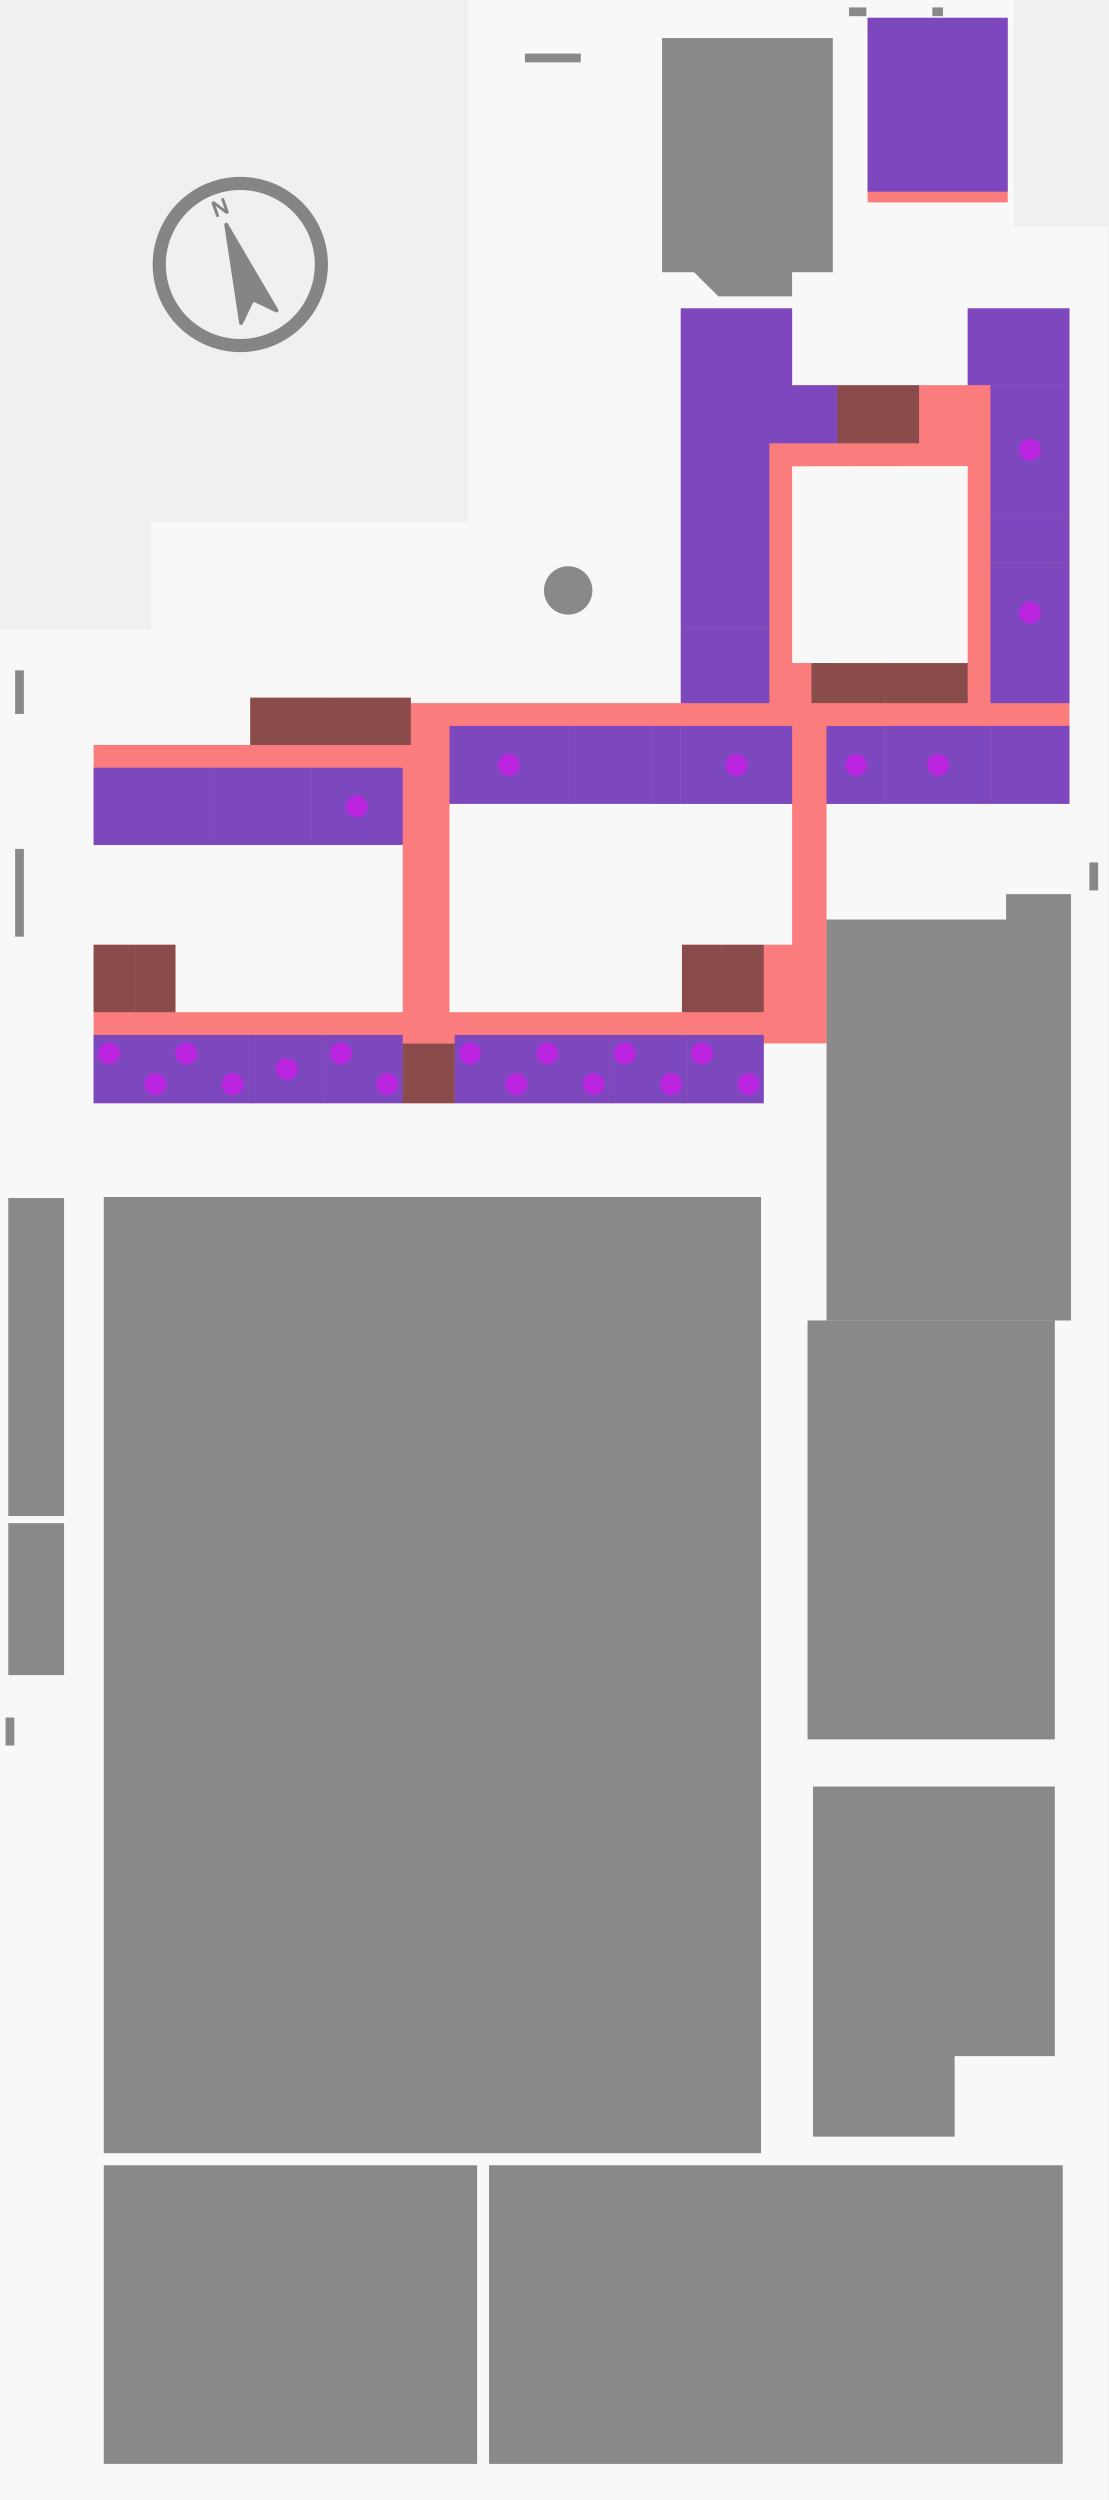
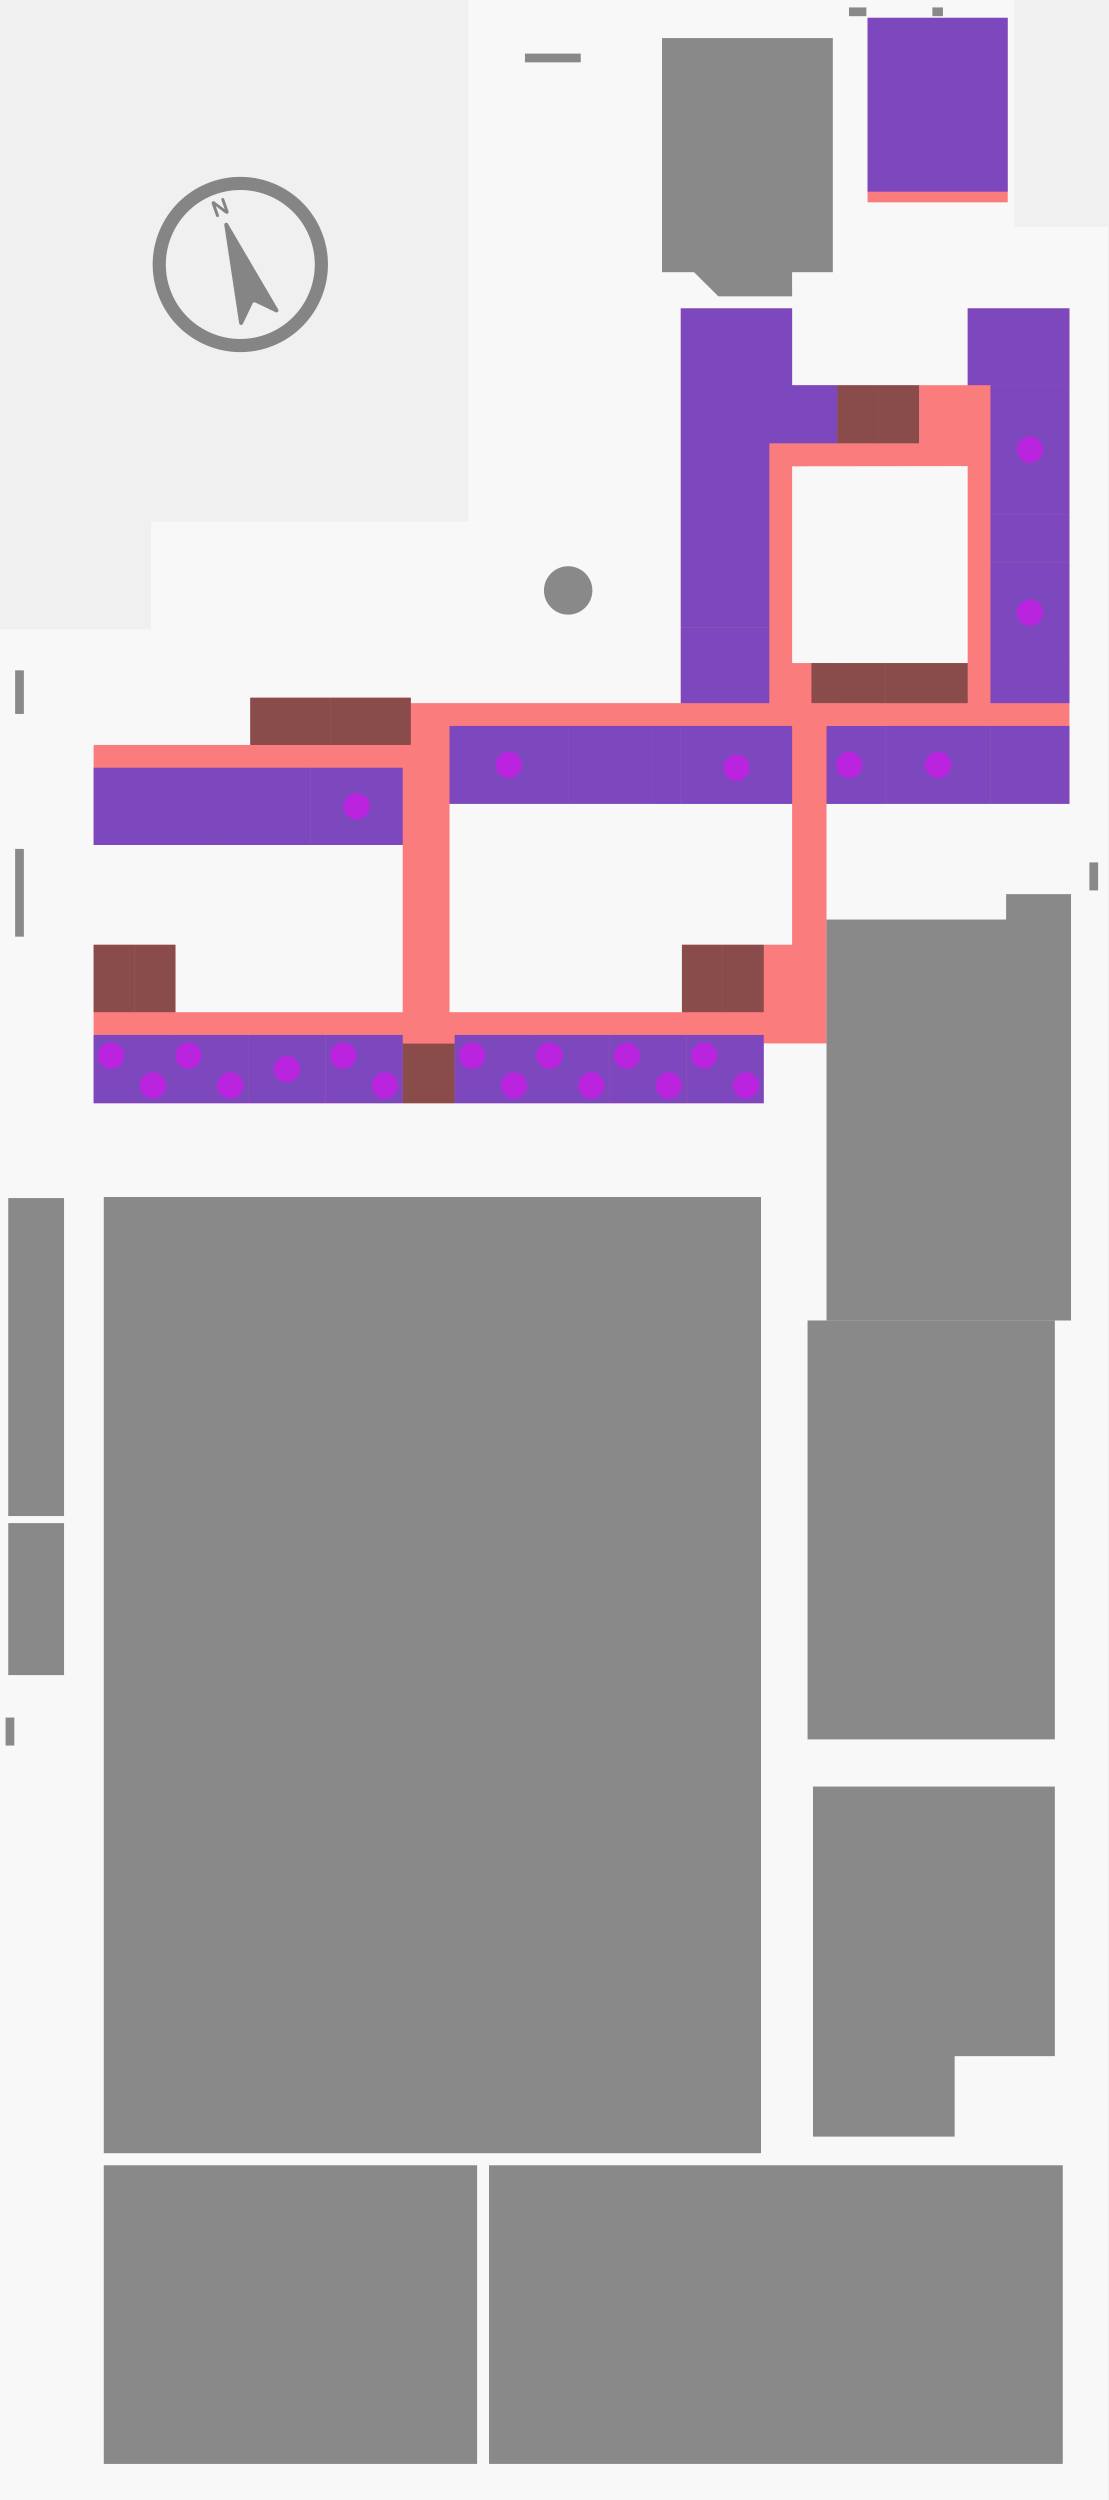
- <svg xmlns="http://www.w3.org/2000/svg" width="1991.316" height="4493.032" viewBox="0 0 1991.316 4493.032" version="1.1" xml:space="preserve" style="clip-rule:evenodd;fill-rule:evenodd;stroke-linejoin:round;stroke-miterlimit:2" id="svg82">
-   <defs id="defs82" />
+ <svg xmlns="http://www.w3.org/2000/svg" width="1991.316" height="4493.032" viewBox="0 0 1991.316 4493.032" version="1.1" xml:space="preserve" style="clip-rule:evenodd;fill-rule:evenodd;stroke-linejoin:round;stroke-miterlimit:2" id="svg83">
+   <defs id="defs83" />
  <path d="m 1822.498,407.861 h 168.818 v 4085.171 H 0 V 1131.161 H 271.412 V 937.339 H 842.211 V 0 h 980.287 z" style="fill:#ffffff;fill-opacity:0.53;stroke-width:2.308" id="base" />
  <path id="enclosure-classroom_building" d="M 1739.131,692.241 V 554.085 h 182.86 v 890.693 h -436.55 v 430.43 h -112.78 v 107.62 H 168.25 v -284.95 h 147.071 v 121.2 h 408.47 v -300.44 h -555.541 v -179.81 h 281.438 v -84.93 h 288.683 v 9.82 H 1223.461 V 554.085 h 200.14 v 138.156 z m 0,145.378 -315.53,0.457 v 353.562 h 315.53 z m -315.53,607.159 H 807.861 v 374.3 H 1225.591 v -121.2 h 198.01 z" style="fill:#fd0000;fill-opacity:0.5" />
  <path id="enclosure-nishi_hall" style="fill:#fd0000;fill-opacity:0.5;stroke-width:1.02" d="m 1559.222,31.975 h 251.881 v 331.664 h -251.881 z" />
  <path id="none-audiovisual_hall" d="M 1496.741,68.417 V 489.22 h -73.24 l 0.1,43.395 h -132.59 l -43.62,-43.395 h -57.59 V 68.417 Z" style="fill:#1a1a1a;fill-opacity:0.5" />
  <path d="m 1924.853,1606.968 v 766.2 h -439.418 v -720.55 h 322.78 v -45.65 z" style="fill:#1a1a1a;fill-opacity:0.5;stroke-width:1.019" id="none-enclosure-pool" />
  <path d="m 1895.761,3210.817 v 484.516 h -180.08 v 144.624 h -254.58 v -629.14 z" style="fill:#1a1a1a;fill-opacity:0.5;stroke-width:0.997" id="none-martial_arts_field" />
  <path id="none-enclosure-gym" style="fill:#1a1a1a;fill-opacity:0.5;stroke-width:0.991" d="m 1451.348,2373.167 h 444.409 v 752.868 h -444.409 z" />
  <path id="none-wc" style="fill:#1a1a1a;fill-opacity:0.5;stroke-width:1.221" d="m 168.25,1697.877 h 73.535 v 121.208 h -73.535 z" />
  <path id="none-stairs" style="fill:#1a1a1a;fill-opacity:0.5;stroke-width:1.221" d="m 241.785,1697.877 h 73.535 v 121.208 h -73.535 z" />
  <path id="none-wc1" style="fill:#1a1a1a;fill-opacity:0.5;stroke-width:1.221" d="m 1225.586,1697.877 h 73.535 v 121.208 h -73.535 z" />
  <path id="none-stairs1" style="fill:#1a1a1a;fill-opacity:0.5;stroke-width:1.221" d="m 1299.126,1697.877 h 73.535 v 121.208 h -73.535 z" />
  <path id="none-wc2" style="fill:#1a1a1a;fill-opacity:0.5;stroke-width:1.133" d="m 1504.646,692.241 h 73.535 v 104.491 h -73.535 z" />
  <path id="none-stairs2" style="fill:#1a1a1a;fill-opacity:0.5;stroke-width:1.133" d="m 1578.186,692.241 h 73.535 v 104.491 h -73.535 z" />
  <path id="none-stairs3" style="fill:#1a1a1a;fill-opacity:0.5;stroke-width:1.055" d="m 449.688,1253.902 h 144.84 v 84.927 h -144.84 z" />
  <path id="none-wc3" style="fill:#1a1a1a;fill-opacity:0.5;stroke-width:1.052" d="m 594.528,1253.902 h 143.838 v 84.927 h -143.838 z" />
  <path id="none-stairs4" style="fill:#1a1a1a;fill-opacity:0.5;stroke-width:1.088" d="m 723.793,1875.608 h 93.318 v 107.22 h -93.318 z" />
  <path id="none-wc4" style="fill:#1a1a1a;fill-opacity:0.5;stroke-width:1.006" d="m 1507.715,1191.682 h 84.105 v 71.985 h -84.105 z" />
  <path id="none-wc5" style="fill:#1a1a1a;fill-opacity:0.5;stroke-width:0.545" d="m 1458.323,1191.638 h 49.391 v 35.992 h -49.391 z" />
  <path id="none-ev" style="fill:#1a1a1a;fill-opacity:0.5;stroke-width:0.545" d="m 1458.323,1227.63 h 49.391 v 35.992 h -49.391 z" />
  <path id="none-stairs5" style="fill:#1a1a1a;fill-opacity:0.5;stroke-width:1.332" d="m 1591.817,1191.681 h 147.316 v 72.03 h -147.316 z" />
  <path id="none-grand" style="fill:#1a1a1a;fill-opacity:0.5;stroke-width:0.988" d="m 186.517,2151.267 h 1181.144 v 1718.463 H 186.517 Z" />
  <path id="none-gate_west_0" style="fill:#1a1a1a;fill-opacity:0.5;stroke-width:1.102" d="m 27.198,1525.675 h 15.696 v 157.701 H 27.198 Z" />
  <path id="none-gate_west_1" style="fill:#1a1a1a;fill-opacity:0.5;stroke-width:0.777" d="m 27.198,1204.781 h 15.696 v 78.33 H 27.198 Z" />
  <path id="none-clubroom_building_1" style="fill:#1a1a1a;fill-opacity:0.5" d="m 14.816,2737.368 h 100.303 v 273.126 H 14.816 Z" />
  <path id="none-clubroom_building_0" style="fill:#1a1a1a;fill-opacity:0.5;stroke-width:1.098" d="m 14.815,2153.192 h 100.302 v 571.43 H 14.815 Z" />
  <path id="none-tennis_court" style="fill:#1a1a1a;fill-opacity:0.5;stroke-width:0.98" d="m 186.517,3891.448 h 670.976 v 536.734 H 186.517 Z" />
  <path id="none-handball_court" style="fill:#1a1a1a;fill-opacity:0.5;stroke-width:1.001" d="M 878.89,3891.448 H 1909.993 v 536.733 H 878.89 Z" />
  <path id="none-fountain" style="fill:#1a1a1a;fill-opacity:0.5;stroke-width:0.906" d="m 1064.623,1061.134 a 43.502,43.502 0 0 1 -43.502,43.502 43.502,43.502 0 0 1 -43.502,-43.502 43.502,43.502 0 0 1 43.502,-43.502 43.502,43.502 0 0 1 43.502,43.502 z" />
  <path id="none-gate_north_0" style="fill:#1a1a1a;fill-opacity:0.5;stroke-width:0.879" d="m 943.421,112.029 v -15.696 h 100.303 v 15.696 z" />
  <path id="none-gate_east_0" style="fill:#1a1a1a;fill-opacity:0.5;stroke-width:0.622" d="m 1973.558,1600.246 h -15.696 v -50.305 h 15.696 z" />
  <path id="none-gate_nishi_hall_0" style="fill:#1a1a1a;fill-opacity:0.5;stroke-width:0.49" d="m 1525.815,29.072 v -15.696 h 31.191 v 15.696 z" />
  <path id="none-gate_nishi_hall_1" style="fill:#1a1a1a;fill-opacity:0.5;stroke-width:0.382" d="m 1675.663,29.072 v -15.696 h 18.994 v 15.696 z" />
  <path id="none-gate_west_2" style="fill:#1a1a1a;fill-opacity:0.5;stroke-width:0.622" d="m 25.714,3137.106 h -15.696 v -50.305 h 15.696 z" />
  <path d="m 379.321,326.904 c 81.93,-29.013 172.002,13.949 201.015,95.88 29.013,81.93 -13.949,172.003 -95.879,201.016 -81.931,29.013 -172.004,-13.95 -201.017,-95.88 -29.013,-81.93 13.95,-172.003 95.881,-201.016 z m 7.885,22.267 c -69.642,24.661 -106.16,101.223 -81.499,170.863 24.661,69.641 101.223,106.159 170.865,81.498 69.64,-24.661 106.159,-101.223 81.498,-170.864 -24.661,-69.641 -101.223,-106.158 -170.863,-81.497 z" style="fill:#1a1a1a;fill-opacity:0.5;stroke-width:0.157" id="none-compass_2" />
  <path d="m 436.53,582.011 c -0.67,1.404 -2.178,2.208 -3.717,1.978 -1.541,-0.226 -2.751,-1.432 -2.985,-2.973 -5.156,-34.036 -20.451,-135.013 -26.753,-176.606 -0.254,-1.68 0.719,-3.303 2.319,-3.87 1.603,-0.568 3.381,0.082 4.241,1.547 21.278,36.29 72.936,124.39 90.348,154.086 0.79,1.345 0.609,3.043 -0.446,4.188 -1.052,1.147 -2.729,1.472 -4.133,0.802 -11.529,-5.496 -29.425,-14.035 -36.662,-17.487 -0.847,-0.404 -1.822,-0.454 -2.709,-0.14 -0.884,0.313 -1.611,0.966 -2.015,1.813 -3.452,7.237 -11.989,25.137 -17.487,36.662 z" style="fill:#1a1a1a;fill-opacity:0.5;stroke-width:0.29" id="none-compass_1" />
  <path d="m 387.609,363.798 16.145,12.184 -5.685,-16.054 c -0.369,-1.043 -0.423,-1.905 -0.16,-2.585 0.263,-0.68 0.776,-1.155 1.535,-1.424 0.787,-0.279 1.497,-0.237 2.137,0.124 0.64,0.36 1.143,1.063 1.512,2.106 l 7.517,21.228 c 0.839,2.369 0.278,3.901 -1.688,4.597 -0.49,0.174 -0.958,0.26 -1.4,0.257 -0.442,-0.002 -0.891,-0.096 -1.344,-0.281 -0.45,-0.186 -0.897,-0.432 -1.337,-0.739 -0.442,-0.306 -0.885,-0.623 -1.332,-0.948 l -15.824,-12.091 5.6,15.815 c 0.365,1.031 0.402,1.895 0.112,2.592 -0.293,0.698 -0.813,1.179 -1.562,1.444 -0.772,0.273 -1.487,0.226 -2.141,-0.143 -0.657,-0.368 -1.165,-1.062 -1.526,-2.081 l -7.374,-20.823 c -0.313,-0.884 -0.461,-1.612 -0.44,-2.186 0.036,-0.634 0.263,-1.222 0.68,-1.763 0.417,-0.541 0.938,-0.922 1.564,-1.144 0.49,-0.174 0.938,-0.243 1.344,-0.207 0.408,0.035 0.791,0.141 1.151,0.318 0.36,0.177 0.752,0.431 1.181,0.763 0.429,0.332 0.871,0.679 1.333,1.041 z" style="fill:#1a1a1a;fill-opacity:0.5;fill-rule:nonzero;stroke-width:0.267" id="none-compass_0" />
  <path id="main-book_vault" style="fill:#0015ff;fill-opacity:0.5;stroke-width:0.815" d="m 1223.473,1127.855 h 159.195 v 135.862 h -159.195 z" />
  <path id="main-chemistry_experiment_preparation_room" style="fill:#0015ff;fill-opacity:0.5;stroke-width:1.016" d="m 1171.605,1304.661 h 51.863 v 140.229 h -51.863 z" />
  <path id="main-chemistry_experiment_room" style="fill:#0015ff;fill-opacity:0.5;stroke-width:1.996" d="m 1223.477,1304.661 h 200.139 v 140.229 h -200.139 z" />
  <path d="M 1223.473,1127.846 V 554.101 h 200.134 v 138.149 h 81.044 V 796.742 H 1382.668 v 331.104 z" style="fill:#0015ff;fill-opacity:0.5;stroke-width:1.838" id="main-library" />
  <path id="main-pta_printing_room" style="fill:#0015ff;fill-opacity:0.5;stroke-width:0.536" d="m 1780.068,1191.64 h 141.911 v 72.074 h -141.911 z" />
  <path id="main-biology_preparation_room" style="fill:#0015ff;fill-opacity:0.5;stroke-width:0.588" d="m 1780.068,924.285 h 141.911 v 86.608 h -141.911 z" />
  <path id="main-biology_room" style="fill:#0015ff;fill-opacity:0.5;stroke-width:0.588" d="m 1780.068,692.241 h 141.911 v 232.043 h -141.911 z" />
  <path id="main-special_room_1st" style="fill:#0015ff;fill-opacity:0.5;stroke-width:0.849" d="m 1780.068,1010.892 h 141.911 v 180.748 h -141.911 z" />
  <path id="main-laputa" style="fill:#0015ff;fill-opacity:0.5;stroke-width:0.842" d="m 1739.133,554.085 h 182.856 v 138.156 h -182.856 z" />
  <path id="main-nishi_hall_3f" style="fill:#0015ff;fill-opacity:0.5;stroke-width:0.99" d="m 1559.222,31.975 h 251.881 v 312.558 h -251.881 z" />
  <path id="main-3h" style="fill:#0015ff;fill-opacity:0.5;stroke-width:1.367" d="M 168.249,1860.013 H 307.136 V 1982.81 H 168.249 Z" />
  <path id="main-3g" style="fill:#0015ff;fill-opacity:0.5;stroke-width:1.367" d="M 307.135,1860.013 H 446.022 V 1982.81 H 307.135 Z" />
  <path id="main-3f" style="fill:#0015ff;fill-opacity:0.5;stroke-width:1.367" d="M 446.022,1860.013 H 584.909 V 1982.81 H 446.022 Z" />
  <path id="main-3e" style="fill:#0015ff;fill-opacity:0.5;stroke-width:1.367" d="m 584.908,1860.013 h 138.886 V 1982.81 h -138.886 z" />
  <path id="main-3d" style="fill:#0015ff;fill-opacity:0.5;stroke-width:1.367" d="m 817.113,1860.013 h 138.886 V 1982.81 h -138.886 z" />
  <path id="main-3c" style="fill:#0015ff;fill-opacity:0.5;stroke-width:1.367" d="M 956,1860.013 H 1094.887 V 1982.81 H 956 Z" />
  <path id="main-3b" style="fill:#0015ff;fill-opacity:0.5;stroke-width:1.367" d="m 1094.89,1860.013 h 138.886 V 1982.81 h -138.886 z" />
  <path id="main-3a" style="fill:#0015ff;fill-opacity:0.5;stroke-width:1.367" d="m 1233.77,1860.013 h 138.886 V 1982.81 h -138.886 z" />
  <path id="main-chemistry_preparation_room" style="fill:#0015ff;fill-opacity:0.5;stroke-width:1.127" d="m 1021.121,1304.658 h 150.482 v 140.12 h -150.482 z" />
  <path id="main-music_preparation_room" style="fill:#0015ff;fill-opacity:0.5;stroke-width:1.095" d="m 1780.077,1304.658 h 141.911 v 140.12 h -141.911 z" />
  <path id="main-physics_experiment_room" style="fill:#0015ff;fill-opacity:0.5;stroke-width:1.208" d="m 558.317,1379.769 h 165.476 v 138.863 h -165.476 z" />
  <path id="main-physics_preparation_room" style="fill:#0015ff;fill-opacity:0.5;stroke-width:1.262" d="m 377.7,1379.769 h 180.623 v 138.863 H 377.7 Z" />
  <path id="main-physics_lecture_room" style="fill:#0015ff;fill-opacity:0.5;stroke-width:1.359" d="m 168.254,1379.769 h 209.446 v 138.863 H 168.254 Z" />
  <path id="main-chemistry_lecture_room" style="fill:#0015ff;fill-opacity:0.5;stroke-width:1.652" d="M 807.86,1304.654 H 1021.116 V 1444.773 H 807.86 Z" />
  <path id="main-musical_instrument_storage" style="fill:#0015ff;fill-opacity:0.5;stroke-width:0.582" d="m 1567.124,1304.766 h 24.695 v 140.12 h -24.695 z" />
  <path id="main-practice_room" style="fill:#0015ff;fill-opacity:0.5;stroke-width:1.058" d="m 1485.442,1304.766 h 81.676 v 140.12 h -81.676 z" />
  <path id="main-music_room" style="fill:#0015ff;fill-opacity:0.5;stroke-width:1.136" d="m 1591.806,1304.657 h 188.261 v 140.12 h -188.261 z" />
-   <path id="shinkan80-s80_3a_back" style="fill:#fb00ff;fill-opacity:0.5;stroke-width:0.66" d="m 1364.735,1948.452 a 19.685,19.685 0 0 1 -19.685,19.685 19.685,19.685 0 0 1 -19.685,-19.685 19.685,19.685 0 0 1 19.685,-19.685 19.685,19.685 0 0 1 19.685,19.685 z" />
-   <path id="shinkan80-s80_3a_front" style="fill:#fb00ff;fill-opacity:0.5;stroke-width:0.66" d="m 1281.27,1893.334 a 19.685,19.685 0 0 1 -19.685,19.685 19.685,19.685 0 0 1 -19.685,-19.685 19.685,19.685 0 0 1 19.685,-19.685 19.685,19.685 0 0 1 19.685,19.685 z" />
-   <path id="shinkan80-s80_3b_back" style="fill:#fb00ff;fill-opacity:0.5;stroke-width:0.66" d="m 1225.747,1948.452 a 19.685,19.685 0 0 1 -19.685,19.685 19.685,19.685 0 0 1 -19.685,-19.685 19.685,19.685 0 0 1 19.685,-19.685 19.685,19.685 0 0 1 19.685,19.685 z" />
-   <path id="shinkan80-s80_3b_front" style="fill:#fb00ff;fill-opacity:0.5;stroke-width:0.66" d="m 1142.283,1893.334 a 19.685,19.685 0 0 1 -19.685,19.685 19.685,19.685 0 0 1 -19.685,-19.685 19.685,19.685 0 0 1 19.685,-19.685 19.685,19.685 0 0 1 19.685,19.685 z" />
-   <path id="shinkan80-s80_3c_back" style="fill:#fb00ff;fill-opacity:0.5;stroke-width:0.66" d="m 1086.76,1948.452 a 19.685,19.685 0 0 1 -19.685,19.685 19.685,19.685 0 0 1 -19.685,-19.685 19.685,19.685 0 0 1 19.685,-19.685 19.685,19.685 0 0 1 19.685,19.685 z" />
-   <path id="shinkan80-s80_3c_front" style="fill:#fb00ff;fill-opacity:0.5;stroke-width:0.66" d="m 1003.295,1893.334 a 19.685,19.685 0 0 1 -19.685,19.685 19.685,19.685 0 0 1 -19.685,-19.685 19.685,19.685 0 0 1 19.685,-19.685 19.685,19.685 0 0 1 19.685,19.685 z" />
-   <path id="shinkan80-s80_3d_back" style="fill:#fb00ff;fill-opacity:0.5;stroke-width:0.66" d="m 947.873,1948.452 a 19.685,19.685 0 0 1 -19.685,19.685 19.685,19.685 0 0 1 -19.685,-19.685 19.685,19.685 0 0 1 19.685,-19.685 19.685,19.685 0 0 1 19.685,19.685 z" />
-   <path id="shinkan80-s80_3d_front" style="fill:#fb00ff;fill-opacity:0.5;stroke-width:0.66" d="m 864.409,1893.334 a 19.685,19.685 0 0 1 -19.685,19.685 19.685,19.685 0 0 1 -19.685,-19.685 19.685,19.685 0 0 1 19.685,-19.685 19.685,19.685 0 0 1 19.685,19.685 z" />
-   <path id="shinkan80-s80_3e_back" style="fill:#fb00ff;fill-opacity:0.5;stroke-width:0.66" d="m 715.871,1948.452 a 19.685,19.685 0 0 1 -19.685,19.685 19.685,19.685 0 0 1 -19.685,-19.685 19.685,19.685 0 0 1 19.685,-19.685 19.685,19.685 0 0 1 19.685,19.685 z" />
-   <path id="shinkan80-s80_3e_front" style="fill:#fb00ff;fill-opacity:0.5;stroke-width:0.66" d="m 632.407,1893.334 a 19.685,19.685 0 0 1 -19.685,19.685 19.685,19.685 0 0 1 -19.685,-19.685 19.685,19.685 0 0 1 19.685,-19.685 19.685,19.685 0 0 1 19.685,19.685 z" />
-   <path id="shinkan80-s80_3f" style="fill:#fb00ff;fill-opacity:0.5;stroke-width:0.66" d="m 535.151,1921.428 a 19.685,19.685 0 0 1 -19.685,19.685 19.685,19.685 0 0 1 -19.685,-19.685 19.685,19.685 0 0 1 19.685,-19.685 19.685,19.685 0 0 1 19.685,19.685 z" />
-   <path id="shinkan80-s80_3g_back" style="fill:#fb00ff;fill-opacity:0.5;stroke-width:0.66" d="m 437.896,1948.452 a 19.685,19.685 0 0 1 -19.685,19.685 19.685,19.685 0 0 1 -19.685,-19.685 19.685,19.685 0 0 1 19.685,-19.685 19.685,19.685 0 0 1 19.685,19.685 z" />
-   <path id="shinkan80-s80_3g_front" style="fill:#fb00ff;fill-opacity:0.5;stroke-width:0.66" d="m 354.431,1893.334 a 19.685,19.685 0 0 1 -19.685,19.685 19.685,19.685 0 0 1 -19.685,-19.685 19.685,19.685 0 0 1 19.685,-19.685 19.685,19.685 0 0 1 19.685,19.685 z" />
-   <path id="shinkan80-s80_3h_back" style="fill:#fb00ff;fill-opacity:0.5;stroke-width:0.66" d="m 299.01,1948.452 a 19.685,19.685 0 0 1 -19.685,19.685 19.685,19.685 0 0 1 -19.685,-19.685 19.685,19.685 0 0 1 19.685,-19.685 19.685,19.685 0 0 1 19.685,19.685 z" />
-   <path id="shinkan80-s80_3h_front" style="fill:#fb00ff;fill-opacity:0.5;stroke-width:0.66" d="m 215.545,1893.334 a 19.685,19.685 0 0 1 -19.685,19.685 19.685,19.685 0 0 1 -19.685,-19.685 19.685,19.685 0 0 1 19.685,-19.685 19.685,19.685 0 0 1 19.685,19.685 z" />
-   <path id="shinkan80-s80_special1" style="fill:#fb00ff;fill-opacity:0.5;stroke-width:0.66" d="m 1870.717,1101.267 a 19.685,19.685 0 0 1 -19.685,19.685 19.685,19.685 0 0 1 -19.685,-19.685 19.685,19.685 0 0 1 19.685,-19.685 19.685,19.685 0 0 1 19.685,19.685 z" />
-   <path id="shinkan80-s80_music" style="fill:#fb00ff;fill-opacity:0.5;stroke-width:0.66" d="m 1705.627,1374.72 a 19.685,19.685 0 0 1 -19.685,19.685 19.685,19.685 0 0 1 -19.685,-19.685 19.685,19.685 0 0 1 19.685,-19.685 19.685,19.685 0 0 1 19.685,19.685 z" />
-   <path id="shinkan80-s80_career" style="fill:#fb00ff;fill-opacity:0.5;stroke-width:0.66" d="m 1558.315,1374.72 a 19.685,19.685 0 0 1 -19.685,19.685 19.685,19.685 0 0 1 -19.685,-19.685 19.685,19.685 0 0 1 19.685,-19.685 19.685,19.685 0 0 1 19.685,19.685 z" />
-   <path id="shinkan80-s80_biology" style="fill:#fb00ff;fill-opacity:0.5;stroke-width:0.66" d="m 1870.717,808.263 a 19.685,19.685 0 0 1 -19.685,19.685 19.685,19.685 0 0 1 -19.685,-19.685 19.685,19.685 0 0 1 19.685,-19.685 19.685,19.685 0 0 1 19.685,19.685 z" />
-   <path id="shinkan80-s80_physics" style="fill:#fb00ff;fill-opacity:0.5;stroke-width:0.66" d="m 660.743,1449.203 a 19.685,19.685 0 0 1 -19.685,19.685 19.685,19.685 0 0 1 -19.685,-19.685 19.685,19.685 0 0 1 19.685,-19.685 19.685,19.685 0 0 1 19.685,19.685 z" />
-   <path id="shinkan80-s80_chemistry_le" style="fill:#fb00ff;fill-opacity:0.5;stroke-width:0.66" d="m 934.177,1374.72 a 19.685,19.685 0 0 1 -19.685,19.685 19.685,19.685 0 0 1 -19.685,-19.685 19.685,19.685 0 0 1 19.685,-19.685 19.685,19.685 0 0 1 19.685,19.685 z" />
-   <path id="shinkan80-s80_chemistry_ex" style="fill:#fb00ff;fill-opacity:0.5;stroke-width:0.66" d="m 1343.22,1374.829 a 19.685,19.685 0 0 1 -19.685,19.685 19.685,19.685 0 0 1 -19.685,-19.685 19.685,19.685 0 0 1 19.685,-19.685 19.685,19.685 0 0 1 19.685,19.685 z" />
+   <path id="shinkan80-s80_3a_back" style="fill:#fb00ff;fill-opacity:0.5;stroke-width:0.792" d="m 1364.369,1950.815 a 23.622,23.622 0 0 1 -23.622,23.622 23.622,23.622 0 0 1 -23.622,-23.622 23.622,23.622 0 0 1 23.622,-23.622 23.622,23.622 0 0 1 23.622,23.622 z" />
+   <path id="shinkan80-s80_3a_front" style="fill:#fb00ff;fill-opacity:0.5;stroke-width:0.792" d="m 1289.144,1897.272 a 23.622,23.622 0 0 1 -23.622,23.622 23.622,23.622 0 0 1 -23.622,-23.622 23.622,23.622 0 0 1 23.622,-23.622 23.622,23.622 0 0 1 23.622,23.622 z" />
+   <path id="shinkan80-s80_3b_back" style="fill:#fb00ff;fill-opacity:0.5;stroke-width:0.792" d="m 1225.331,1950.815 a 23.622,23.622 0 0 1 -23.622,23.622 23.622,23.622 0 0 1 -23.622,-23.622 23.622,23.622 0 0 1 23.622,-23.622 23.622,23.622 0 0 1 23.622,23.622 z" />
+   <path id="shinkan80-s80_3b_front" style="fill:#fb00ff;fill-opacity:0.5;stroke-width:0.792" d="m 1150.157,1897.272 a 23.622,23.622 0 0 1 -23.622,23.622 23.622,23.622 0 0 1 -23.622,-23.622 23.622,23.622 0 0 1 23.622,-23.622 23.622,23.622 0 0 1 23.622,23.622 z" />
+   <path id="shinkan80-s80_3c_back" style="fill:#fb00ff;fill-opacity:0.5;stroke-width:0.792" d="m 1086.343,1950.815 a 23.622,23.622 0 0 1 -23.622,23.622 23.622,23.622 0 0 1 -23.622,-23.622 23.622,23.622 0 0 1 23.622,-23.622 23.622,23.622 0 0 1 23.622,23.622 z" />
+   <path id="shinkan80-s80_3c_front" style="fill:#fb00ff;fill-opacity:0.5;stroke-width:0.792" d="m 1011.169,1897.272 a 23.622,23.622 0 0 1 -23.622,23.622 23.622,23.622 0 0 1 -23.622,-23.622 23.622,23.622 0 0 1 23.622,-23.622 23.622,23.622 0 0 1 23.622,23.622 z" />
+   <path id="shinkan80-s80_3d_back" style="fill:#fb00ff;fill-opacity:0.5;stroke-width:0.792" d="m 947.457,1950.815 a 23.622,23.622 0 0 1 -23.622,23.622 23.622,23.622 0 0 1 -23.622,-23.622 23.622,23.622 0 0 1 23.622,-23.622 23.622,23.622 0 0 1 23.622,23.622 z" />
+   <path id="shinkan80-s80_3d_front" style="fill:#fb00ff;fill-opacity:0.5;stroke-width:0.792" d="m 872.283,1897.272 a 23.622,23.622 0 0 1 -23.622,23.622 23.622,23.622 0 0 1 -23.622,-23.622 23.622,23.622 0 0 1 23.622,-23.622 23.622,23.622 0 0 1 23.622,23.622 z" />
+   <path id="shinkan80-s80_3e_back" style="fill:#fb00ff;fill-opacity:0.5;stroke-width:0.792" d="m 715.454,1950.815 a 23.622,23.622 0 0 1 -23.622,23.622 23.622,23.622 0 0 1 -23.622,-23.622 23.622,23.622 0 0 1 23.622,-23.622 23.622,23.622 0 0 1 23.622,23.622 z" />
+   <path id="shinkan80-s80_3e_front" style="fill:#fb00ff;fill-opacity:0.5;stroke-width:0.792" d="m 640.28,1897.272 a 23.622,23.622 0 0 1 -23.622,23.622 23.622,23.622 0 0 1 -23.622,-23.622 23.622,23.622 0 0 1 23.622,-23.622 23.622,23.622 0 0 1 23.622,23.622 z" />
+   <path id="shinkan80-s80_3f" style="fill:#fb00ff;fill-opacity:0.5;stroke-width:0.792" d="m 539.088,1921.428 a 23.622,23.622 0 0 1 -23.622,23.622 23.622,23.622 0 0 1 -23.622,-23.622 23.622,23.622 0 0 1 23.622,-23.622 23.622,23.622 0 0 1 23.622,23.622 z" />
+   <path id="shinkan80-s80_3g_back" style="fill:#fb00ff;fill-opacity:0.5;stroke-width:0.792" d="m 437.479,1950.815 a 23.622,23.622 0 0 1 -23.622,23.622 23.622,23.622 0 0 1 -23.622,-23.622 23.622,23.622 0 0 1 23.622,-23.622 23.622,23.622 0 0 1 23.622,23.622 z" />
+   <path id="shinkan80-s80_3g_front" style="fill:#fb00ff;fill-opacity:0.5;stroke-width:0.792" d="m 362.305,1897.272 a 23.622,23.622 0 0 1 -23.622,23.622 23.622,23.622 0 0 1 -23.622,-23.622 23.622,23.622 0 0 1 23.622,-23.622 23.622,23.622 0 0 1 23.622,23.622 z" />
+   <path id="shinkan80-s80_3h_back" style="fill:#fb00ff;fill-opacity:0.5;stroke-width:0.792" d="m 298.593,1950.815 a 23.622,23.622 0 0 1 -23.622,23.622 23.622,23.622 0 0 1 -23.622,-23.622 23.622,23.622 0 0 1 23.622,-23.622 23.622,23.622 0 0 1 23.622,23.622 z" />
+   <path id="shinkan80-s80_3h_front" style="fill:#fb00ff;fill-opacity:0.5;stroke-width:0.792" d="m 223.419,1897.272 a 23.622,23.622 0 0 1 -23.622,23.622 23.622,23.622 0 0 1 -23.622,-23.622 23.622,23.622 0 0 1 23.622,-23.622 23.622,23.622 0 0 1 23.622,23.622 z" />
+   <path id="shinkan80-s80_special1" style="fill:#fb00ff;fill-opacity:0.5;stroke-width:0.792" d="m 1874.65,1101.267 a 23.622,23.622 0 0 1 -23.622,23.622 23.622,23.622 0 0 1 -23.622,-23.622 23.622,23.622 0 0 1 23.622,-23.622 23.622,23.622 0 0 1 23.622,23.622 z" />
+   <path id="shinkan80-s80_music" style="fill:#fb00ff;fill-opacity:0.5;stroke-width:0.792" d="m 1709.568,1374.72 a 23.622,23.622 0 0 1 -23.622,23.622 23.622,23.622 0 0 1 -23.622,-23.622 23.622,23.622 0 0 1 23.622,-23.622 23.622,23.622 0 0 1 23.622,23.622 z" />
+   <path id="shinkan80-s80_career" style="fill:#fb00ff;fill-opacity:0.5;stroke-width:0.792" d="m 1549.904,1374.829 a 23.622,23.622 0 0 1 -23.622,23.622 23.622,23.622 0 0 1 -23.622,-23.622 23.622,23.622 0 0 1 23.622,-23.622 23.622,23.622 0 0 1 23.622,23.622 z" />
+   <path id="shinkan80-s80_biology" style="fill:#fb00ff;fill-opacity:0.5;stroke-width:0.792" d="m 1874.65,808.264 a 23.622,23.622 0 0 1 -23.622,23.622 23.622,23.622 0 0 1 -23.622,-23.622 23.622,23.622 0 0 1 23.622,-23.622 23.622,23.622 0 0 1 23.622,23.622 z" />
+   <path id="shinkan80-s80_physics" style="fill:#fb00ff;fill-opacity:0.5;stroke-width:0.792" d="m 664.68,1449.203 a 23.622,23.622 0 0 1 -23.622,23.622 23.622,23.622 0 0 1 -23.622,-23.622 23.622,23.622 0 0 1 23.622,-23.622 23.622,23.622 0 0 1 23.622,23.622 z" />
+   <path id="shinkan80-s80_chemistry_le" style="fill:#fb00ff;fill-opacity:0.5;stroke-width:0.792" d="m 938.115,1374.72 a 23.622,23.622 0 0 1 -23.622,23.622 23.622,23.622 0 0 1 -23.622,-23.622 23.622,23.622 0 0 1 23.622,-23.622 23.622,23.622 0 0 1 23.622,23.622 z" />
+   <path id="shinkan80-s80_chemistry_ex" style="fill:#fb00ff;fill-opacity:0.5;stroke-width:0.792" d="m 1347.157,1379.772 a 23.622,23.622 0 0 1 -23.622,23.622 23.622,23.622 0 0 1 -23.622,-23.622 23.622,23.622 0 0 1 23.622,-23.622 23.622,23.622 0 0 1 23.622,23.622 z" />
</svg>
